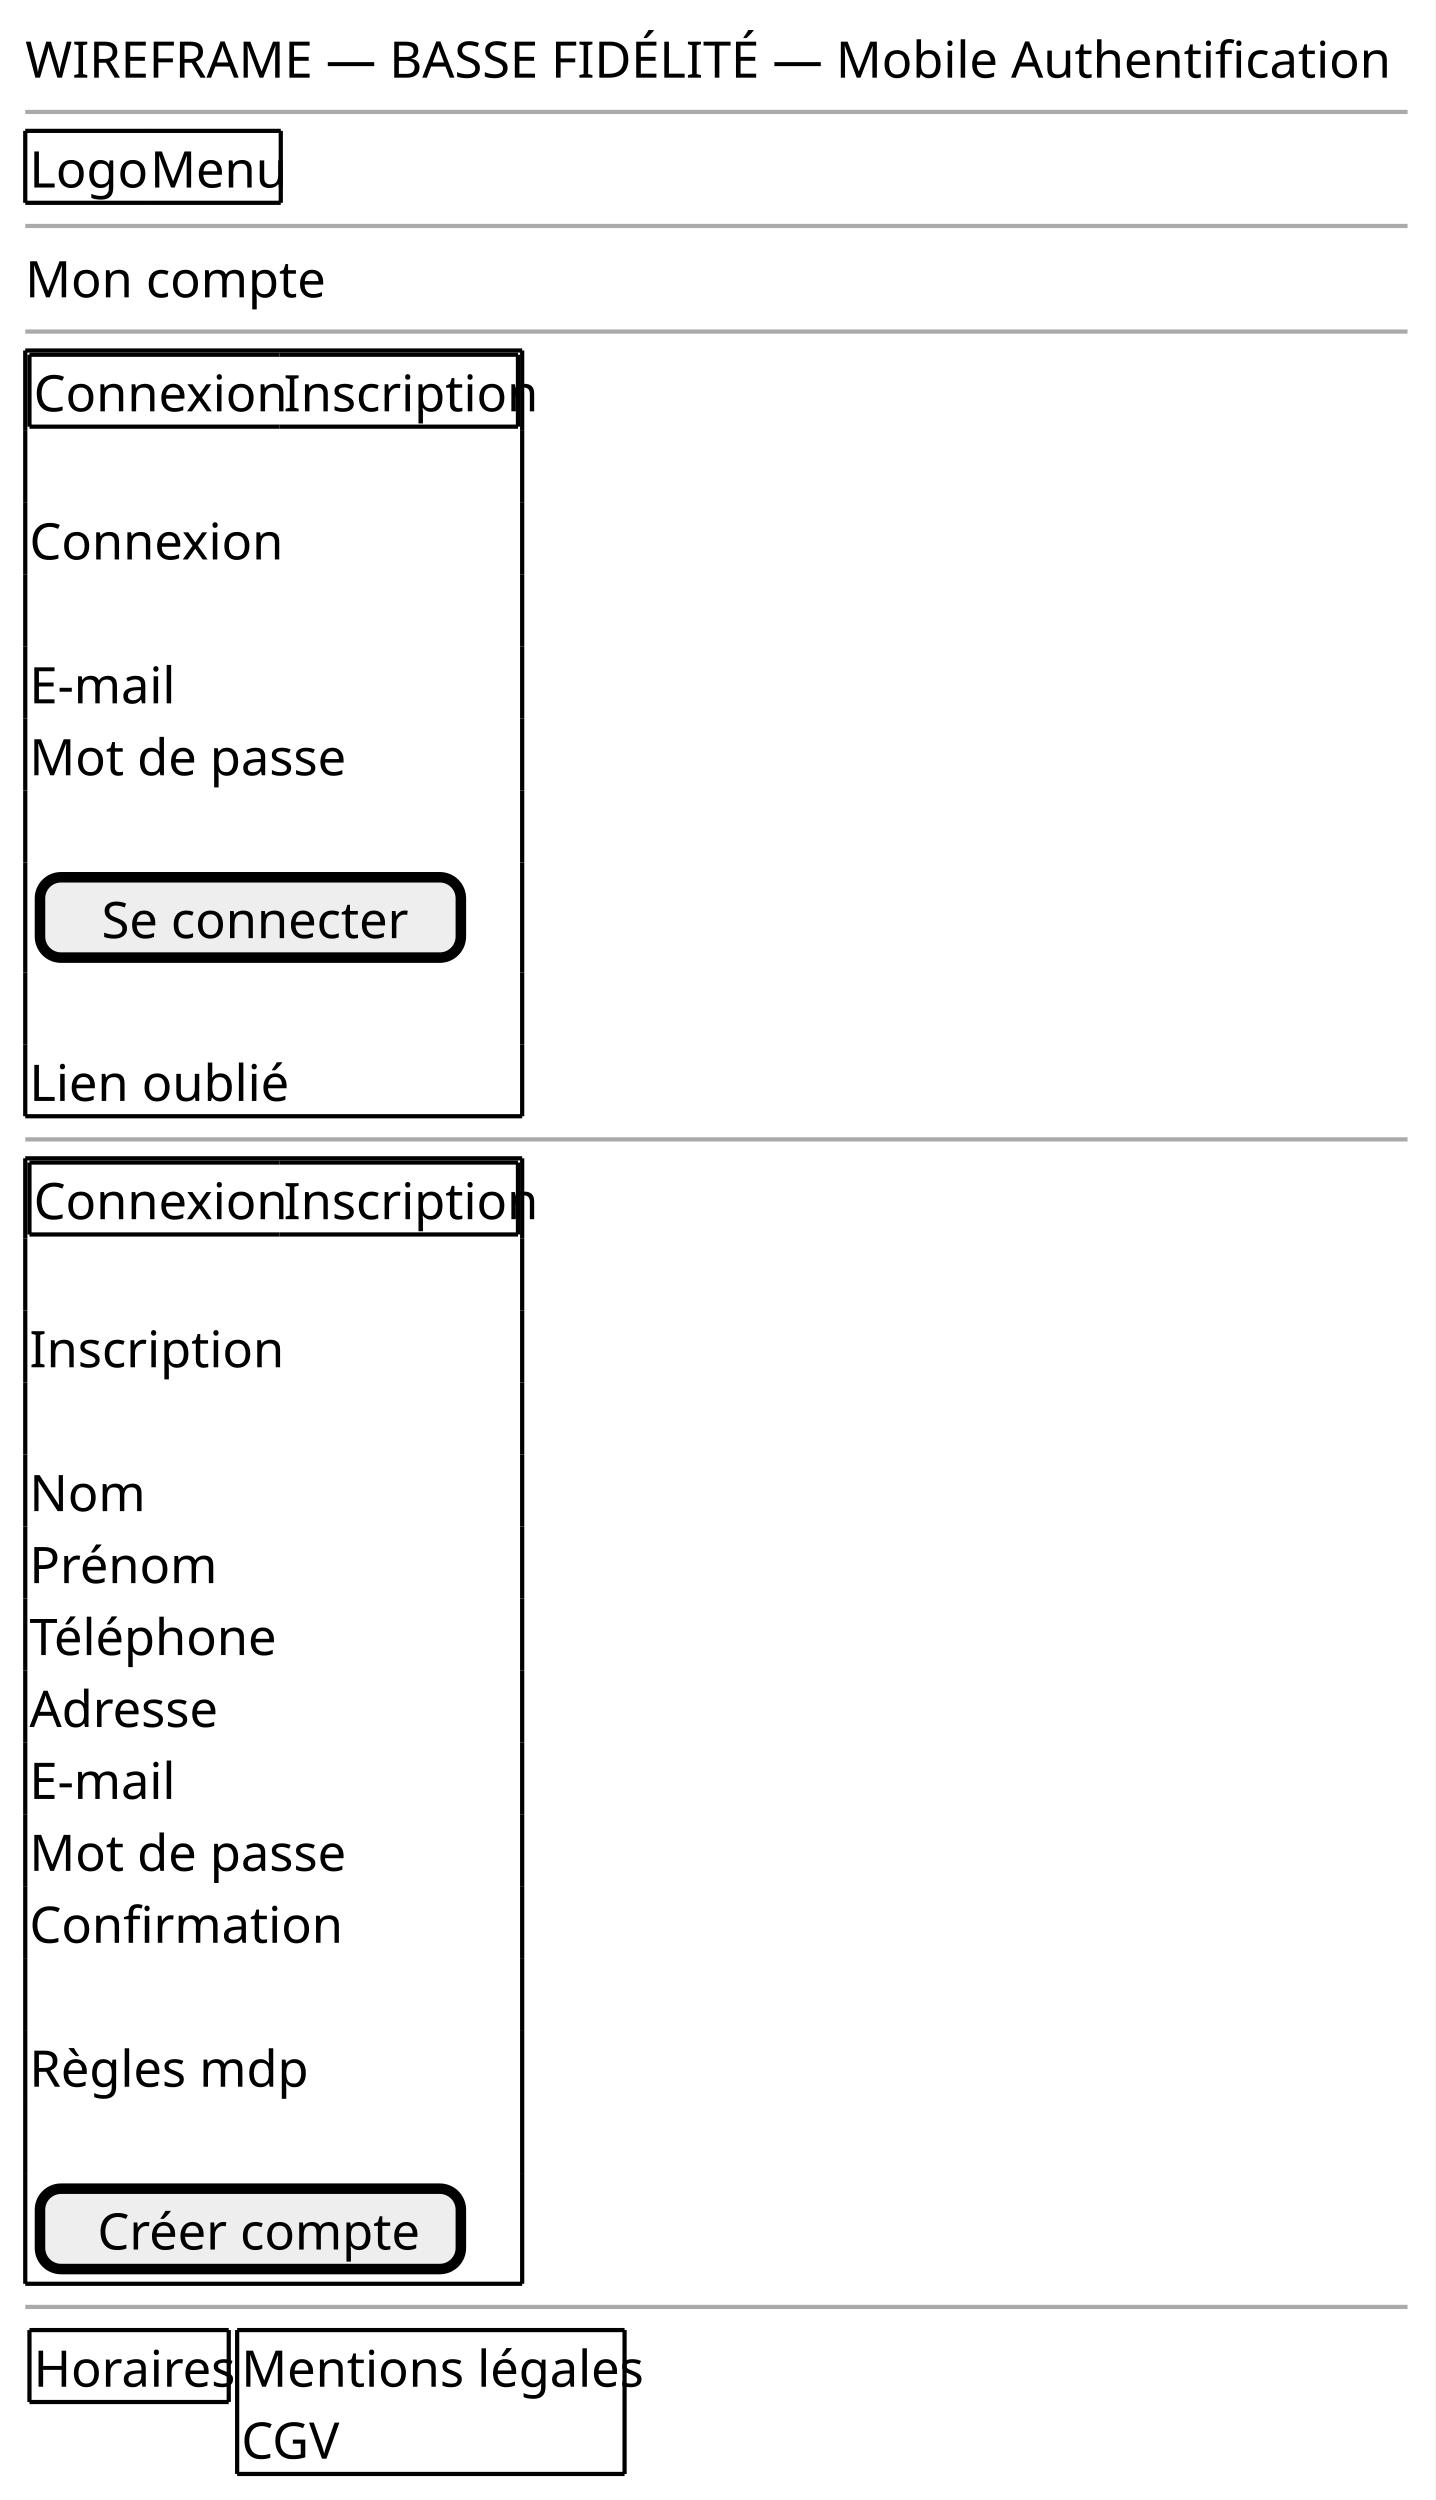
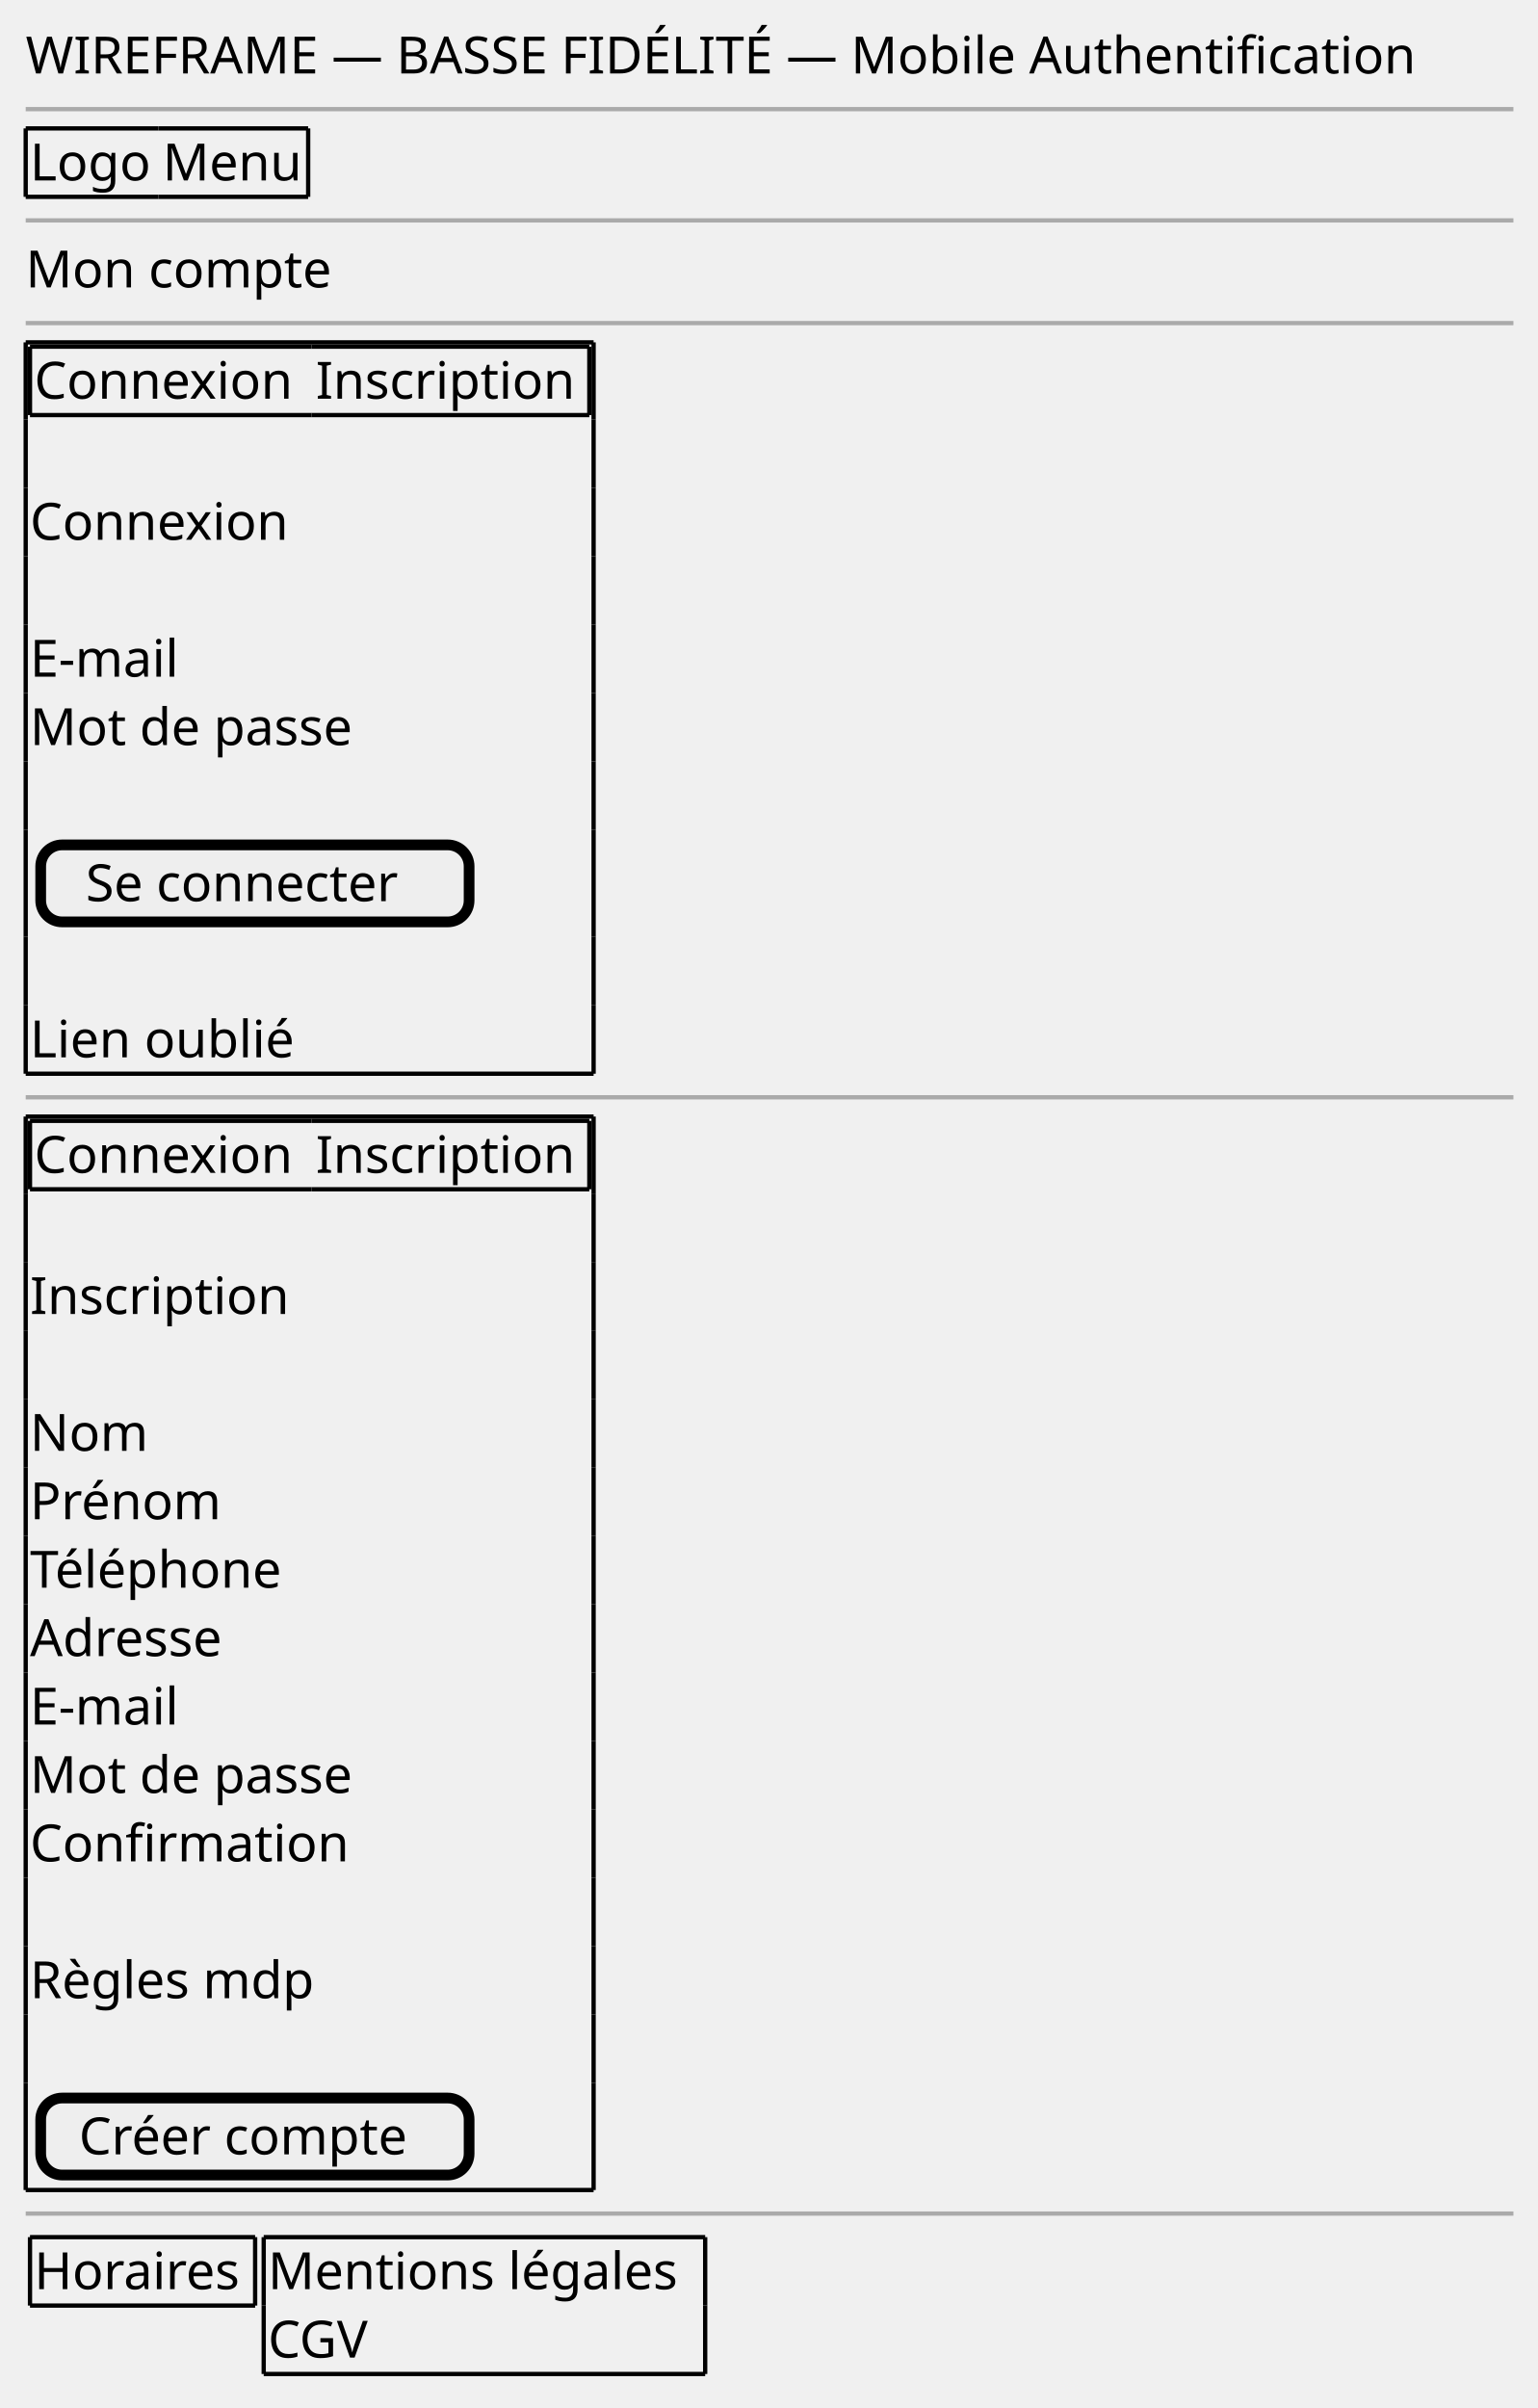
- <svg xmlns="http://www.w3.org/2000/svg" contentStyleType="text/css" data-diagram-type="SALT" height="594px" preserveAspectRatio="none" style="width:341px;height:594px;background:#FFFFFF;" version="1.1" viewBox="0 0 341 594" width="341px" zoomAndPan="magnify">
+ <svg xmlns="http://www.w3.org/2000/svg" contentStyleType="text/css" data-diagram-type="SALT" height="562px" preserveAspectRatio="none" style="width:359px;height:562px;background:#FFFFFF;" version="1.1" viewBox="0 0 359 562" width="359px" zoomAndPan="magnify">
  <defs />
-   <rect id="bg" fill="#FFFFFF" stroke="none" width="341" height="594" x="0" y="0" />
  <g>
-     <text fill="#000000" font-family="sans-serif" font-size="12" lengthAdjust="spacing" textLength="327.434" x="6" y="18.457">WIREFRAME — BASSE FIDÉLITÉ — Mobile Authentification</text>
-     <line style="stroke:#AAAAAA;stroke-width:1;" x1="6" x2="334.434" y1="26.594" y2="26.594" />
-     <text fill="#000000" font-family="sans-serif" font-size="12" lengthAdjust="spacing" textLength="26.695" x="7" y="44.551">Logo</text>
-     <text fill="#000000" font-family="sans-serif" font-size="12" lengthAdjust="spacing" textLength="30.018" x="35.695" y="44.551">Menu</text>
-     <line style="stroke:#000000;stroke-width:1;" x1="6" x2="34.695" y1="31.094" y2="31.094" />
-     <line style="stroke:#000000;stroke-width:1;" x1="34.695" x2="66.713" y1="48.188" y2="48.188" />
-     <line style="stroke:#000000;stroke-width:1;" x1="34.695" x2="66.713" y1="31.094" y2="31.094" />
-     <line style="stroke:#000000;stroke-width:1;" x1="6" x2="34.695" y1="48.188" y2="48.188" />
-     <line style="stroke:#000000;stroke-width:1;" x1="6" x2="6" y1="31.094" y2="48.188" />
-     <line style="stroke:#000000;stroke-width:1;" x1="66.713" x2="66.713" y1="31.094" y2="48.188" />
-     <line style="stroke:#AAAAAA;stroke-width:1;" x1="6" x2="334.434" y1="53.688" y2="53.688" />
-     <text fill="#000000" font-family="sans-serif" font-size="12" lengthAdjust="spacing" textLength="66.029" x="6" y="70.644">Mon compte</text>
-     <line style="stroke:#AAAAAA;stroke-width:1;" x1="6" x2="334.434" y1="78.781" y2="78.781" />
-     <text fill="#000000" font-family="sans-serif" font-size="12" lengthAdjust="spacing" textLength="57.375" x="8" y="97.738">Connexion</text>
-     <text fill="#000000" font-family="sans-serif" font-size="12" lengthAdjust="spacing" textLength="54.691" x="67.375" y="97.738">Inscription</text>
-     <line style="stroke:#000000;stroke-width:1;" x1="7" x2="66.375" y1="84.281" y2="84.281" />
-     <line style="stroke:#000000;stroke-width:1;" x1="66.375" x2="123.066" y1="101.375" y2="101.375" />
-     <line style="stroke:#000000;stroke-width:1;" x1="66.375" x2="123.066" y1="84.281" y2="84.281" />
-     <line style="stroke:#000000;stroke-width:1;" x1="7" x2="66.375" y1="101.375" y2="101.375" />
-     <line style="stroke:#000000;stroke-width:1;" x1="7" x2="7" y1="84.281" y2="101.375" />
-     <line style="stroke:#000000;stroke-width:1;" x1="123.066" x2="123.066" y1="84.281" y2="101.375" />
-     <text fill="#000000" font-family="sans-serif" font-size="12" lengthAdjust="spacing" textLength="57.375" x="7" y="132.926">Connexion</text>
-     <text fill="#000000" font-family="sans-serif" font-size="12" lengthAdjust="spacing" textLength="34.002" x="7" y="167.113">E-mail</text>
-     <text fill="#000000" font-family="sans-serif" font-size="12" lengthAdjust="spacing" textLength="72.041" x="7" y="184.207">Mot de passe</text>
-     <rect fill="#EEEEEE" height="19.094" rx="5" ry="5" style="stroke:#000000;stroke-width:2.5;" width="100" x="9.5" y="208.438" />
-     <text fill="#000000" font-family="sans-serif" font-size="12" lengthAdjust="spacing" textLength="70.711" x="24.145" y="222.894">Se connecter</text>
-     <text fill="#000000" font-family="sans-serif" font-size="12" lengthAdjust="spacing" textLength="58.049" x="7" y="261.582">Lien oublié</text>
-     <line style="stroke:#000000;stroke-width:1;" x1="6" x2="124.066" y1="83.281" y2="83.281" />
-     <line style="stroke:#000000;stroke-width:1;" x1="6" x2="124.066" y1="265.219" y2="265.219" />
-     <line style="stroke:#000000;stroke-width:1;" x1="6" x2="6" y1="83.281" y2="102.375" />
-     <line style="stroke:#000000;stroke-width:1;" x1="124.066" x2="124.066" y1="83.281" y2="102.375" />
-     <line style="stroke:#000000;stroke-width:1;" x1="6" x2="6" y1="248.125" y2="265.219" />
-     <line style="stroke:#000000;stroke-width:1;" x1="124.066" x2="124.066" y1="248.125" y2="265.219" />
-     <line style="stroke:#000000;stroke-width:1;" x1="6" x2="6" y1="204.938" y2="231.031" />
-     <line style="stroke:#000000;stroke-width:1;" x1="124.066" x2="124.066" y1="204.938" y2="231.031" />
-     <line style="stroke:#000000;stroke-width:1;" x1="6" x2="6" y1="170.75" y2="187.844" />
-     <line style="stroke:#000000;stroke-width:1;" x1="124.066" x2="124.066" y1="170.75" y2="187.844" />
-     <line style="stroke:#000000;stroke-width:1;" x1="6" x2="6" y1="136.562" y2="153.656" />
-     <line style="stroke:#000000;stroke-width:1;" x1="124.066" x2="124.066" y1="136.562" y2="153.656" />
-     <line style="stroke:#000000;stroke-width:1;" x1="6" x2="6" y1="102.375" y2="119.469" />
-     <line style="stroke:#000000;stroke-width:1;" x1="124.066" x2="124.066" y1="102.375" y2="119.469" />
-     <line style="stroke:#000000;stroke-width:1;" x1="6" x2="6" y1="231.031" y2="248.125" />
-     <line style="stroke:#000000;stroke-width:1;" x1="124.066" x2="124.066" y1="231.031" y2="248.125" />
-     <line style="stroke:#000000;stroke-width:1;" x1="6" x2="6" y1="187.844" y2="204.938" />
-     <line style="stroke:#000000;stroke-width:1;" x1="124.066" x2="124.066" y1="187.844" y2="204.938" />
-     <line style="stroke:#000000;stroke-width:1;" x1="6" x2="6" y1="153.656" y2="170.75" />
-     <line style="stroke:#000000;stroke-width:1;" x1="124.066" x2="124.066" y1="153.656" y2="170.75" />
-     <line style="stroke:#000000;stroke-width:1;" x1="6" x2="6" y1="119.469" y2="136.562" />
-     <line style="stroke:#000000;stroke-width:1;" x1="124.066" x2="124.066" y1="119.469" y2="136.562" />
-     <line style="stroke:#AAAAAA;stroke-width:1;" x1="6" x2="334.434" y1="270.719" y2="270.719" />
-     <text fill="#000000" font-family="sans-serif" font-size="12" lengthAdjust="spacing" textLength="57.375" x="8" y="289.676">Connexion</text>
-     <text fill="#000000" font-family="sans-serif" font-size="12" lengthAdjust="spacing" textLength="54.691" x="67.375" y="289.676">Inscription</text>
-     <line style="stroke:#000000;stroke-width:1;" x1="7" x2="66.375" y1="276.219" y2="276.219" />
-     <line style="stroke:#000000;stroke-width:1;" x1="66.375" x2="123.066" y1="293.312" y2="293.312" />
-     <line style="stroke:#000000;stroke-width:1;" x1="66.375" x2="123.066" y1="276.219" y2="276.219" />
-     <line style="stroke:#000000;stroke-width:1;" x1="7" x2="66.375" y1="293.312" y2="293.312" />
-     <line style="stroke:#000000;stroke-width:1;" x1="7" x2="7" y1="276.219" y2="293.312" />
-     <line style="stroke:#000000;stroke-width:1;" x1="123.066" x2="123.066" y1="276.219" y2="293.312" />
-     <text fill="#000000" font-family="sans-serif" font-size="12" lengthAdjust="spacing" textLength="54.691" x="7" y="324.863">Inscription</text>
-     <text fill="#000000" font-family="sans-serif" font-size="12" lengthAdjust="spacing" textLength="25.336" x="7" y="359.051">Nom</text>
-     <text fill="#000000" font-family="sans-serif" font-size="12" lengthAdjust="spacing" textLength="42.018" x="7" y="376.144">Prénom</text>
-     <text fill="#000000" font-family="sans-serif" font-size="12" lengthAdjust="spacing" textLength="56.713" x="7" y="393.238">Téléphone</text>
-     <text fill="#000000" font-family="sans-serif" font-size="12" lengthAdjust="spacing" textLength="44.022" x="7" y="410.332">Adresse</text>
-     <text fill="#000000" font-family="sans-serif" font-size="12" lengthAdjust="spacing" textLength="34.002" x="7" y="427.426">E-mail</text>
-     <text fill="#000000" font-family="sans-serif" font-size="12" lengthAdjust="spacing" textLength="72.041" x="7" y="444.519">Mot de passe</text>
-     <text fill="#000000" font-family="sans-serif" font-size="12" lengthAdjust="spacing" textLength="68.027" x="7" y="461.613">Confirmation</text>
-     <text fill="#000000" font-family="sans-serif" font-size="12" lengthAdjust="spacing" textLength="64.031" x="7" y="495.801">Règles mdp</text>
-     <rect fill="#EEEEEE" height="19.094" rx="5" ry="5" style="stroke:#000000;stroke-width:2.5;" width="100" x="9.5" y="520.031" />
-     <text fill="#000000" font-family="sans-serif" font-size="12" lengthAdjust="spacing" textLength="72.691" x="23.154" y="534.488">Créer compte</text>
-     <line style="stroke:#000000;stroke-width:1;" x1="6" x2="124.066" y1="275.219" y2="275.219" />
-     <line style="stroke:#000000;stroke-width:1;" x1="6" x2="124.066" y1="542.625" y2="542.625" />
-     <line style="stroke:#000000;stroke-width:1;" x1="6" x2="6" y1="275.219" y2="294.312" />
-     <line style="stroke:#000000;stroke-width:1;" x1="124.066" x2="124.066" y1="275.219" y2="294.312" />
-     <line style="stroke:#000000;stroke-width:1;" x1="6" x2="6" y1="465.25" y2="482.344" />
-     <line style="stroke:#000000;stroke-width:1;" x1="124.066" x2="124.066" y1="465.25" y2="482.344" />
-     <line style="stroke:#000000;stroke-width:1;" x1="6" x2="6" y1="396.875" y2="413.969" />
-     <line style="stroke:#000000;stroke-width:1;" x1="124.066" x2="124.066" y1="396.875" y2="413.969" />
-     <line style="stroke:#000000;stroke-width:1;" x1="6" x2="6" y1="328.5" y2="345.594" />
-     <line style="stroke:#000000;stroke-width:1;" x1="124.066" x2="124.066" y1="328.5" y2="345.594" />
-     <line style="stroke:#000000;stroke-width:1;" x1="6" x2="6" y1="516.531" y2="542.625" />
-     <line style="stroke:#000000;stroke-width:1;" x1="124.066" x2="124.066" y1="516.531" y2="542.625" />
-     <line style="stroke:#000000;stroke-width:1;" x1="6" x2="6" y1="448.156" y2="465.25" />
-     <line style="stroke:#000000;stroke-width:1;" x1="124.066" x2="124.066" y1="448.156" y2="465.25" />
-     <line style="stroke:#000000;stroke-width:1;" x1="6" x2="6" y1="379.781" y2="396.875" />
-     <line style="stroke:#000000;stroke-width:1;" x1="124.066" x2="124.066" y1="379.781" y2="396.875" />
-     <line style="stroke:#000000;stroke-width:1;" x1="6" x2="6" y1="311.406" y2="328.5" />
-     <line style="stroke:#000000;stroke-width:1;" x1="124.066" x2="124.066" y1="311.406" y2="328.5" />
-     <line style="stroke:#000000;stroke-width:1;" x1="6" x2="6" y1="499.438" y2="516.531" />
-     <line style="stroke:#000000;stroke-width:1;" x1="124.066" x2="124.066" y1="499.438" y2="516.531" />
-     <line style="stroke:#000000;stroke-width:1;" x1="6" x2="6" y1="431.062" y2="448.156" />
-     <line style="stroke:#000000;stroke-width:1;" x1="124.066" x2="124.066" y1="431.062" y2="448.156" />
-     <line style="stroke:#000000;stroke-width:1;" x1="6" x2="6" y1="362.688" y2="379.781" />
-     <line style="stroke:#000000;stroke-width:1;" x1="124.066" x2="124.066" y1="362.688" y2="379.781" />
-     <line style="stroke:#000000;stroke-width:1;" x1="6" x2="6" y1="294.312" y2="311.406" />
-     <line style="stroke:#000000;stroke-width:1;" x1="124.066" x2="124.066" y1="294.312" y2="311.406" />
-     <line style="stroke:#000000;stroke-width:1;" x1="6" x2="6" y1="482.344" y2="499.438" />
-     <line style="stroke:#000000;stroke-width:1;" x1="124.066" x2="124.066" y1="482.344" y2="499.438" />
-     <line style="stroke:#000000;stroke-width:1;" x1="6" x2="6" y1="413.969" y2="431.062" />
-     <line style="stroke:#000000;stroke-width:1;" x1="124.066" x2="124.066" y1="413.969" y2="431.062" />
-     <line style="stroke:#000000;stroke-width:1;" x1="6" x2="6" y1="345.594" y2="362.688" />
-     <line style="stroke:#000000;stroke-width:1;" x1="124.066" x2="124.066" y1="345.594" y2="362.688" />
-     <line style="stroke:#AAAAAA;stroke-width:1;" x1="6" x2="334.434" y1="548.125" y2="548.125" />
-     <text fill="#000000" font-family="sans-serif" font-size="12" lengthAdjust="spacing" textLength="45.346" x="8" y="567.082">Horaires</text>
-     <line style="stroke:#000000;stroke-width:1;" x1="7" x2="54.346" y1="553.625" y2="553.625" />
-     <line style="stroke:#000000;stroke-width:1;" x1="7" x2="54.346" y1="570.719" y2="570.719" />
-     <line style="stroke:#000000;stroke-width:1;" x1="7" x2="7" y1="553.625" y2="570.719" />
-     <line style="stroke:#000000;stroke-width:1;" x1="54.346" x2="54.346" y1="553.625" y2="570.719" />
-     <text fill="#000000" font-family="sans-serif" font-size="12" lengthAdjust="spacing" textLength="90.053" x="57.346" y="567.082">Mentions légales</text>
-     <text fill="#000000" font-family="sans-serif" font-size="12" lengthAdjust="spacing" textLength="26.004" x="57.346" y="584.176">CGV</text>
-     <line style="stroke:#000000;stroke-width:1;" x1="56.346" x2="148.398" y1="553.625" y2="553.625" />
-     <line style="stroke:#000000;stroke-width:1;" x1="56.346" x2="148.398" y1="587.812" y2="587.812" />
-     <line style="stroke:#000000;stroke-width:1;" x1="56.346" x2="56.346" y1="553.625" y2="570.719" />
-     <line style="stroke:#000000;stroke-width:1;" x1="148.398" x2="148.398" y1="570.719" y2="587.812" />
-     <line style="stroke:#000000;stroke-width:1;" x1="148.398" x2="148.398" y1="553.625" y2="570.719" />
-     <line style="stroke:#000000;stroke-width:1;" x1="56.346" x2="56.346" y1="570.719" y2="587.812" />
+     <text fill="#000000" font-family="sans-serif" font-size="12" lengthAdjust="spacing" textLength="346.266" x="6" y="17.139">WIREFRAME — BASSE FIDÉLITÉ — Mobile Authentification</text>
+     <line style="stroke:#AAAAAA;stroke-width:1;" x1="6" x2="353.266" y1="25.469" y2="25.469" />
+     <text fill="#000000" font-family="sans-serif" font-size="12" lengthAdjust="spacing" textLength="28.986" x="7" y="42.107">Logo</text>
+     <text fill="#000000" font-family="sans-serif" font-size="12" lengthAdjust="spacing" textLength="32.947" x="37.986" y="42.107">Menu</text>
+     <line style="stroke:#000000;stroke-width:1;" x1="6" x2="36.986" y1="29.969" y2="29.969" />
+     <line style="stroke:#000000;stroke-width:1;" x1="36.986" x2="71.934" y1="45.938" y2="45.938" />
+     <line style="stroke:#000000;stroke-width:1;" x1="36.986" x2="71.934" y1="29.969" y2="29.969" />
+     <line style="stroke:#000000;stroke-width:1;" x1="6" x2="36.986" y1="45.938" y2="45.938" />
+     <line style="stroke:#000000;stroke-width:1;" x1="6" x2="6" y1="29.969" y2="45.938" />
+     <line style="stroke:#000000;stroke-width:1;" x1="71.934" x2="71.934" y1="29.969" y2="45.938" />
+     <line style="stroke:#AAAAAA;stroke-width:1;" x1="6" x2="353.266" y1="51.438" y2="51.438" />
+     <text fill="#000000" font-family="sans-serif" font-size="12" lengthAdjust="spacing" textLength="74.449" x="6" y="67.076">Mon compte</text>
+     <line style="stroke:#AAAAAA;stroke-width:1;" x1="6" x2="353.266" y1="75.406" y2="75.406" />
+     <text fill="#000000" font-family="sans-serif" font-size="12" lengthAdjust="spacing" textLength="63.697" x="8" y="93.045">Connexion</text>
+     <text fill="#000000" font-family="sans-serif" font-size="12" lengthAdjust="spacing" textLength="62.865" x="73.697" y="93.045">Inscription</text>
+     <line style="stroke:#000000;stroke-width:1;" x1="7" x2="72.697" y1="80.906" y2="80.906" />
+     <line style="stroke:#000000;stroke-width:1;" x1="72.697" x2="137.562" y1="96.875" y2="96.875" />
+     <line style="stroke:#000000;stroke-width:1;" x1="72.697" x2="137.562" y1="80.906" y2="80.906" />
+     <line style="stroke:#000000;stroke-width:1;" x1="7" x2="72.697" y1="96.875" y2="96.875" />
+     <line style="stroke:#000000;stroke-width:1;" x1="7" x2="7" y1="80.906" y2="96.875" />
+     <line style="stroke:#000000;stroke-width:1;" x1="137.562" x2="137.562" y1="80.906" y2="96.875" />
+     <text fill="#000000" font-family="sans-serif" font-size="12" lengthAdjust="spacing" textLength="63.697" x="7" y="125.982">Connexion</text>
+     <text fill="#000000" font-family="sans-serif" font-size="12" lengthAdjust="spacing" textLength="37.623" x="7" y="157.92">E-mail</text>
+     <text fill="#000000" font-family="sans-serif" font-size="12" lengthAdjust="spacing" textLength="79.887" x="7" y="173.889">Mot de passe</text>
+     <rect fill="#EEEEEE" height="17.969" rx="5" ry="5" style="stroke:#000000;stroke-width:2.5;" width="100" x="9.5" y="197.188" />
+     <text fill="#000000" font-family="sans-serif" font-size="12" lengthAdjust="spacing" textLength="78.967" x="20.017" y="210.326">Se connecter</text>
+     <text fill="#000000" font-family="sans-serif" font-size="12" lengthAdjust="spacing" textLength="65.438" x="7" y="246.764">Lien oublié</text>
+     <line style="stroke:#000000;stroke-width:1;" x1="6" x2="138.562" y1="79.906" y2="79.906" />
+     <line style="stroke:#000000;stroke-width:1;" x1="6" x2="138.562" y1="250.594" y2="250.594" />
+     <line style="stroke:#000000;stroke-width:1;" x1="6" x2="6" y1="79.906" y2="97.875" />
+     <line style="stroke:#000000;stroke-width:1;" x1="138.562" x2="138.562" y1="79.906" y2="97.875" />
+     <line style="stroke:#000000;stroke-width:1;" x1="6" x2="6" y1="234.625" y2="250.594" />
+     <line style="stroke:#000000;stroke-width:1;" x1="138.562" x2="138.562" y1="234.625" y2="250.594" />
+     <line style="stroke:#000000;stroke-width:1;" x1="6" x2="6" y1="193.688" y2="218.656" />
+     <line style="stroke:#000000;stroke-width:1;" x1="138.562" x2="138.562" y1="193.688" y2="218.656" />
+     <line style="stroke:#000000;stroke-width:1;" x1="6" x2="6" y1="161.75" y2="177.719" />
+     <line style="stroke:#000000;stroke-width:1;" x1="138.562" x2="138.562" y1="161.75" y2="177.719" />
+     <line style="stroke:#000000;stroke-width:1;" x1="6" x2="6" y1="129.812" y2="145.781" />
+     <line style="stroke:#000000;stroke-width:1;" x1="138.562" x2="138.562" y1="129.812" y2="145.781" />
+     <line style="stroke:#000000;stroke-width:1;" x1="6" x2="6" y1="97.875" y2="113.844" />
+     <line style="stroke:#000000;stroke-width:1;" x1="138.562" x2="138.562" y1="97.875" y2="113.844" />
+     <line style="stroke:#000000;stroke-width:1;" x1="6" x2="6" y1="218.656" y2="234.625" />
+     <line style="stroke:#000000;stroke-width:1;" x1="138.562" x2="138.562" y1="218.656" y2="234.625" />
+     <line style="stroke:#000000;stroke-width:1;" x1="6" x2="6" y1="177.719" y2="193.688" />
+     <line style="stroke:#000000;stroke-width:1;" x1="138.562" x2="138.562" y1="177.719" y2="193.688" />
+     <line style="stroke:#000000;stroke-width:1;" x1="6" x2="6" y1="145.781" y2="161.75" />
+     <line style="stroke:#000000;stroke-width:1;" x1="138.562" x2="138.562" y1="145.781" y2="161.75" />
+     <line style="stroke:#000000;stroke-width:1;" x1="6" x2="6" y1="113.844" y2="129.812" />
+     <line style="stroke:#000000;stroke-width:1;" x1="138.562" x2="138.562" y1="113.844" y2="129.812" />
+     <line style="stroke:#AAAAAA;stroke-width:1;" x1="6" x2="353.266" y1="256.094" y2="256.094" />
+     <text fill="#000000" font-family="sans-serif" font-size="12" lengthAdjust="spacing" textLength="63.697" x="8" y="273.732">Connexion</text>
+     <text fill="#000000" font-family="sans-serif" font-size="12" lengthAdjust="spacing" textLength="62.865" x="73.697" y="273.732">Inscription</text>
+     <line style="stroke:#000000;stroke-width:1;" x1="7" x2="72.697" y1="261.594" y2="261.594" />
+     <line style="stroke:#000000;stroke-width:1;" x1="72.697" x2="137.562" y1="277.562" y2="277.562" />
+     <line style="stroke:#000000;stroke-width:1;" x1="72.697" x2="137.562" y1="261.594" y2="261.594" />
+     <line style="stroke:#000000;stroke-width:1;" x1="7" x2="72.697" y1="277.562" y2="277.562" />
+     <line style="stroke:#000000;stroke-width:1;" x1="7" x2="7" y1="261.594" y2="277.562" />
+     <line style="stroke:#000000;stroke-width:1;" x1="137.562" x2="137.562" y1="261.594" y2="277.562" />
+     <text fill="#000000" font-family="sans-serif" font-size="12" lengthAdjust="spacing" textLength="62.865" x="7" y="306.67">Inscription</text>
+     <text fill="#000000" font-family="sans-serif" font-size="12" lengthAdjust="spacing" textLength="28.008" x="7" y="338.607">Nom</text>
+     <text fill="#000000" font-family="sans-serif" font-size="12" lengthAdjust="spacing" textLength="46.19" x="7" y="354.576">Prénom</text>
+     <text fill="#000000" font-family="sans-serif" font-size="12" lengthAdjust="spacing" textLength="62.982" x="7" y="370.545">Téléphone</text>
+     <text fill="#000000" font-family="sans-serif" font-size="12" lengthAdjust="spacing" textLength="48.029" x="7" y="386.514">Adresse</text>
+     <text fill="#000000" font-family="sans-serif" font-size="12" lengthAdjust="spacing" textLength="37.623" x="7" y="402.482">E-mail</text>
+     <text fill="#000000" font-family="sans-serif" font-size="12" lengthAdjust="spacing" textLength="79.887" x="7" y="418.451">Mot de passe</text>
+     <text fill="#000000" font-family="sans-serif" font-size="12" lengthAdjust="spacing" textLength="77.848" x="7" y="434.42">Confirmation</text>
+     <text fill="#000000" font-family="sans-serif" font-size="12" lengthAdjust="spacing" textLength="71.045" x="7" y="466.357">Règles mdp</text>
+     <rect fill="#EEEEEE" height="17.969" rx="5" ry="5" style="stroke:#000000;stroke-width:2.5;" width="100" x="9.5" y="489.656" />
+     <text fill="#000000" font-family="sans-serif" font-size="12" lengthAdjust="spacing" textLength="82.16" x="18.42" y="502.795">Créer compte</text>
+     <line style="stroke:#000000;stroke-width:1;" x1="6" x2="138.562" y1="260.594" y2="260.594" />
+     <line style="stroke:#000000;stroke-width:1;" x1="6" x2="138.562" y1="511.125" y2="511.125" />
+     <line style="stroke:#000000;stroke-width:1;" x1="6" x2="6" y1="260.594" y2="278.562" />
+     <line style="stroke:#000000;stroke-width:1;" x1="138.562" x2="138.562" y1="260.594" y2="278.562" />
+     <line style="stroke:#000000;stroke-width:1;" x1="6" x2="6" y1="438.25" y2="454.219" />
+     <line style="stroke:#000000;stroke-width:1;" x1="138.562" x2="138.562" y1="438.25" y2="454.219" />
+     <line style="stroke:#000000;stroke-width:1;" x1="6" x2="6" y1="374.375" y2="390.344" />
+     <line style="stroke:#000000;stroke-width:1;" x1="138.562" x2="138.562" y1="374.375" y2="390.344" />
+     <line style="stroke:#000000;stroke-width:1;" x1="6" x2="6" y1="310.5" y2="326.469" />
+     <line style="stroke:#000000;stroke-width:1;" x1="138.562" x2="138.562" y1="310.5" y2="326.469" />
+     <line style="stroke:#000000;stroke-width:1;" x1="6" x2="6" y1="486.156" y2="511.125" />
+     <line style="stroke:#000000;stroke-width:1;" x1="138.562" x2="138.562" y1="486.156" y2="511.125" />
+     <line style="stroke:#000000;stroke-width:1;" x1="6" x2="6" y1="422.281" y2="438.25" />
+     <line style="stroke:#000000;stroke-width:1;" x1="138.562" x2="138.562" y1="422.281" y2="438.25" />
+     <line style="stroke:#000000;stroke-width:1;" x1="6" x2="6" y1="358.406" y2="374.375" />
+     <line style="stroke:#000000;stroke-width:1;" x1="138.562" x2="138.562" y1="358.406" y2="374.375" />
+     <line style="stroke:#000000;stroke-width:1;" x1="6" x2="6" y1="294.531" y2="310.5" />
+     <line style="stroke:#000000;stroke-width:1;" x1="138.562" x2="138.562" y1="294.531" y2="310.5" />
+     <line style="stroke:#000000;stroke-width:1;" x1="6" x2="6" y1="470.188" y2="486.156" />
+     <line style="stroke:#000000;stroke-width:1;" x1="138.562" x2="138.562" y1="470.188" y2="486.156" />
+     <line style="stroke:#000000;stroke-width:1;" x1="6" x2="6" y1="406.312" y2="422.281" />
+     <line style="stroke:#000000;stroke-width:1;" x1="138.562" x2="138.562" y1="406.312" y2="422.281" />
+     <line style="stroke:#000000;stroke-width:1;" x1="6" x2="6" y1="342.438" y2="358.406" />
+     <line style="stroke:#000000;stroke-width:1;" x1="138.562" x2="138.562" y1="342.438" y2="358.406" />
+     <line style="stroke:#000000;stroke-width:1;" x1="6" x2="6" y1="278.562" y2="294.531" />
+     <line style="stroke:#000000;stroke-width:1;" x1="138.562" x2="138.562" y1="278.562" y2="294.531" />
+     <line style="stroke:#000000;stroke-width:1;" x1="6" x2="6" y1="454.219" y2="470.188" />
+     <line style="stroke:#000000;stroke-width:1;" x1="138.562" x2="138.562" y1="454.219" y2="470.188" />
+     <line style="stroke:#000000;stroke-width:1;" x1="6" x2="6" y1="390.344" y2="406.312" />
+     <line style="stroke:#000000;stroke-width:1;" x1="138.562" x2="138.562" y1="390.344" y2="406.312" />
+     <line style="stroke:#000000;stroke-width:1;" x1="6" x2="6" y1="326.469" y2="342.438" />
+     <line style="stroke:#000000;stroke-width:1;" x1="138.562" x2="138.562" y1="326.469" y2="342.438" />
+     <line style="stroke:#AAAAAA;stroke-width:1;" x1="6" x2="353.266" y1="516.625" y2="516.625" />
+     <text fill="#000000" font-family="sans-serif" font-size="12" lengthAdjust="spacing" textLength="50.555" x="8" y="534.264">Horaires</text>
+     <line style="stroke:#000000;stroke-width:1;" x1="7" x2="59.555" y1="522.125" y2="522.125" />
+     <line style="stroke:#000000;stroke-width:1;" x1="7" x2="59.555" y1="538.094" y2="538.094" />
+     <line style="stroke:#000000;stroke-width:1;" x1="7" x2="7" y1="522.125" y2="538.094" />
+     <line style="stroke:#000000;stroke-width:1;" x1="59.555" x2="59.555" y1="522.125" y2="538.094" />
+     <text fill="#000000" font-family="sans-serif" font-size="12" lengthAdjust="spacing" textLength="101.051" x="62.555" y="534.264">Mentions légales</text>
+     <text fill="#000000" font-family="sans-serif" font-size="12" lengthAdjust="spacing" textLength="25.887" x="62.555" y="550.232">CGV</text>
+     <line style="stroke:#000000;stroke-width:1;" x1="61.555" x2="164.606" y1="522.125" y2="522.125" />
+     <line style="stroke:#000000;stroke-width:1;" x1="61.555" x2="164.606" y1="554.062" y2="554.062" />
+     <line style="stroke:#000000;stroke-width:1;" x1="61.555" x2="61.555" y1="522.125" y2="538.094" />
+     <line style="stroke:#000000;stroke-width:1;" x1="164.606" x2="164.606" y1="538.094" y2="554.062" />
+     <line style="stroke:#000000;stroke-width:1;" x1="164.606" x2="164.606" y1="522.125" y2="538.094" />
+     <line style="stroke:#000000;stroke-width:1;" x1="61.555" x2="61.555" y1="538.094" y2="554.062" />
  </g>
</svg>
